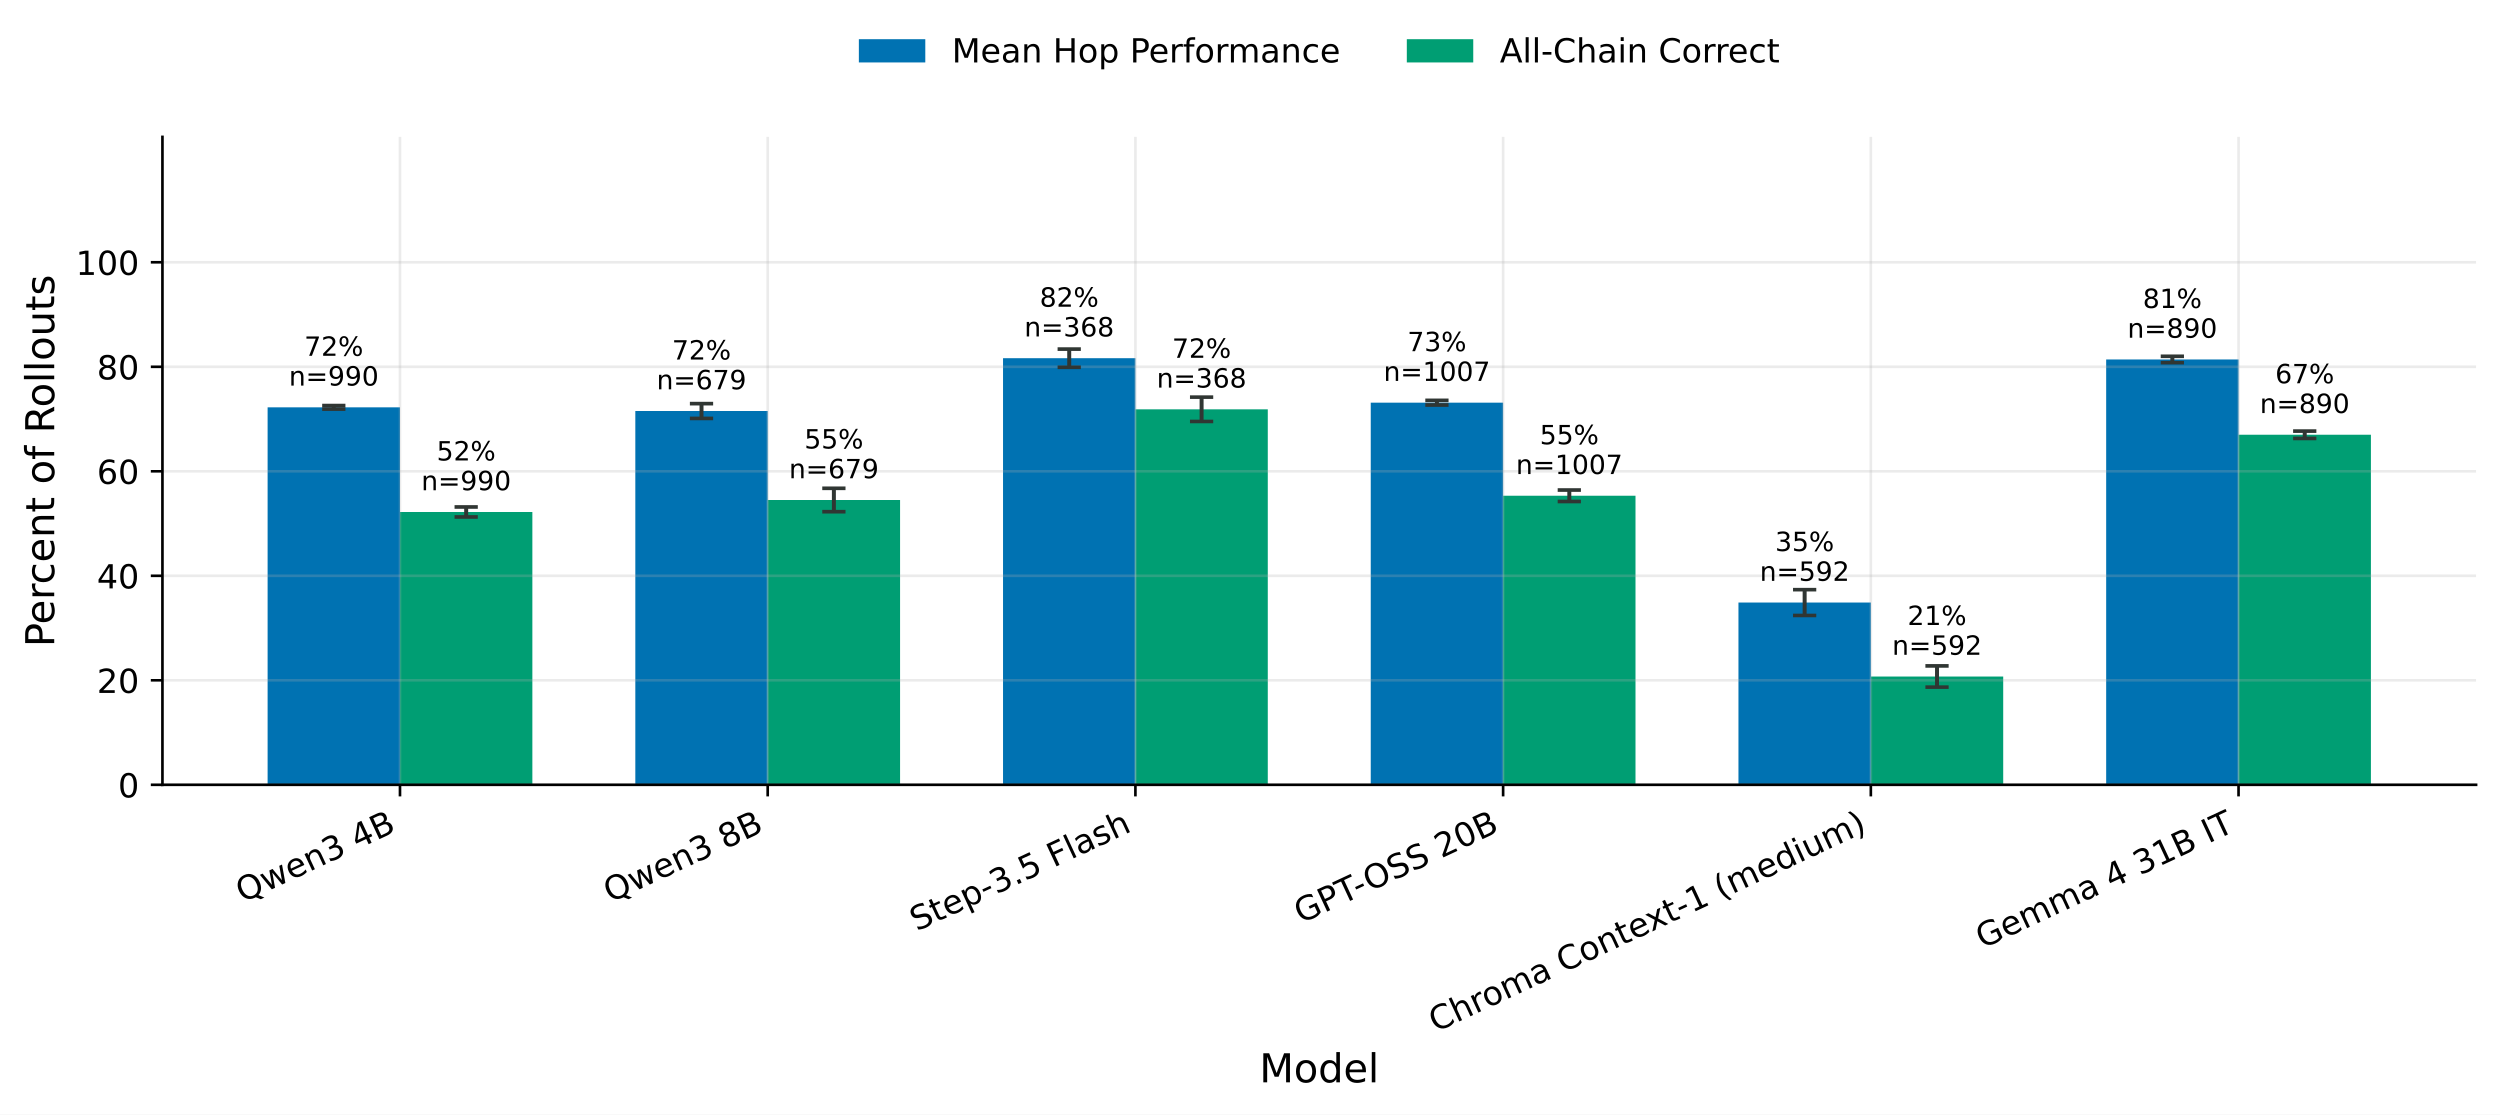
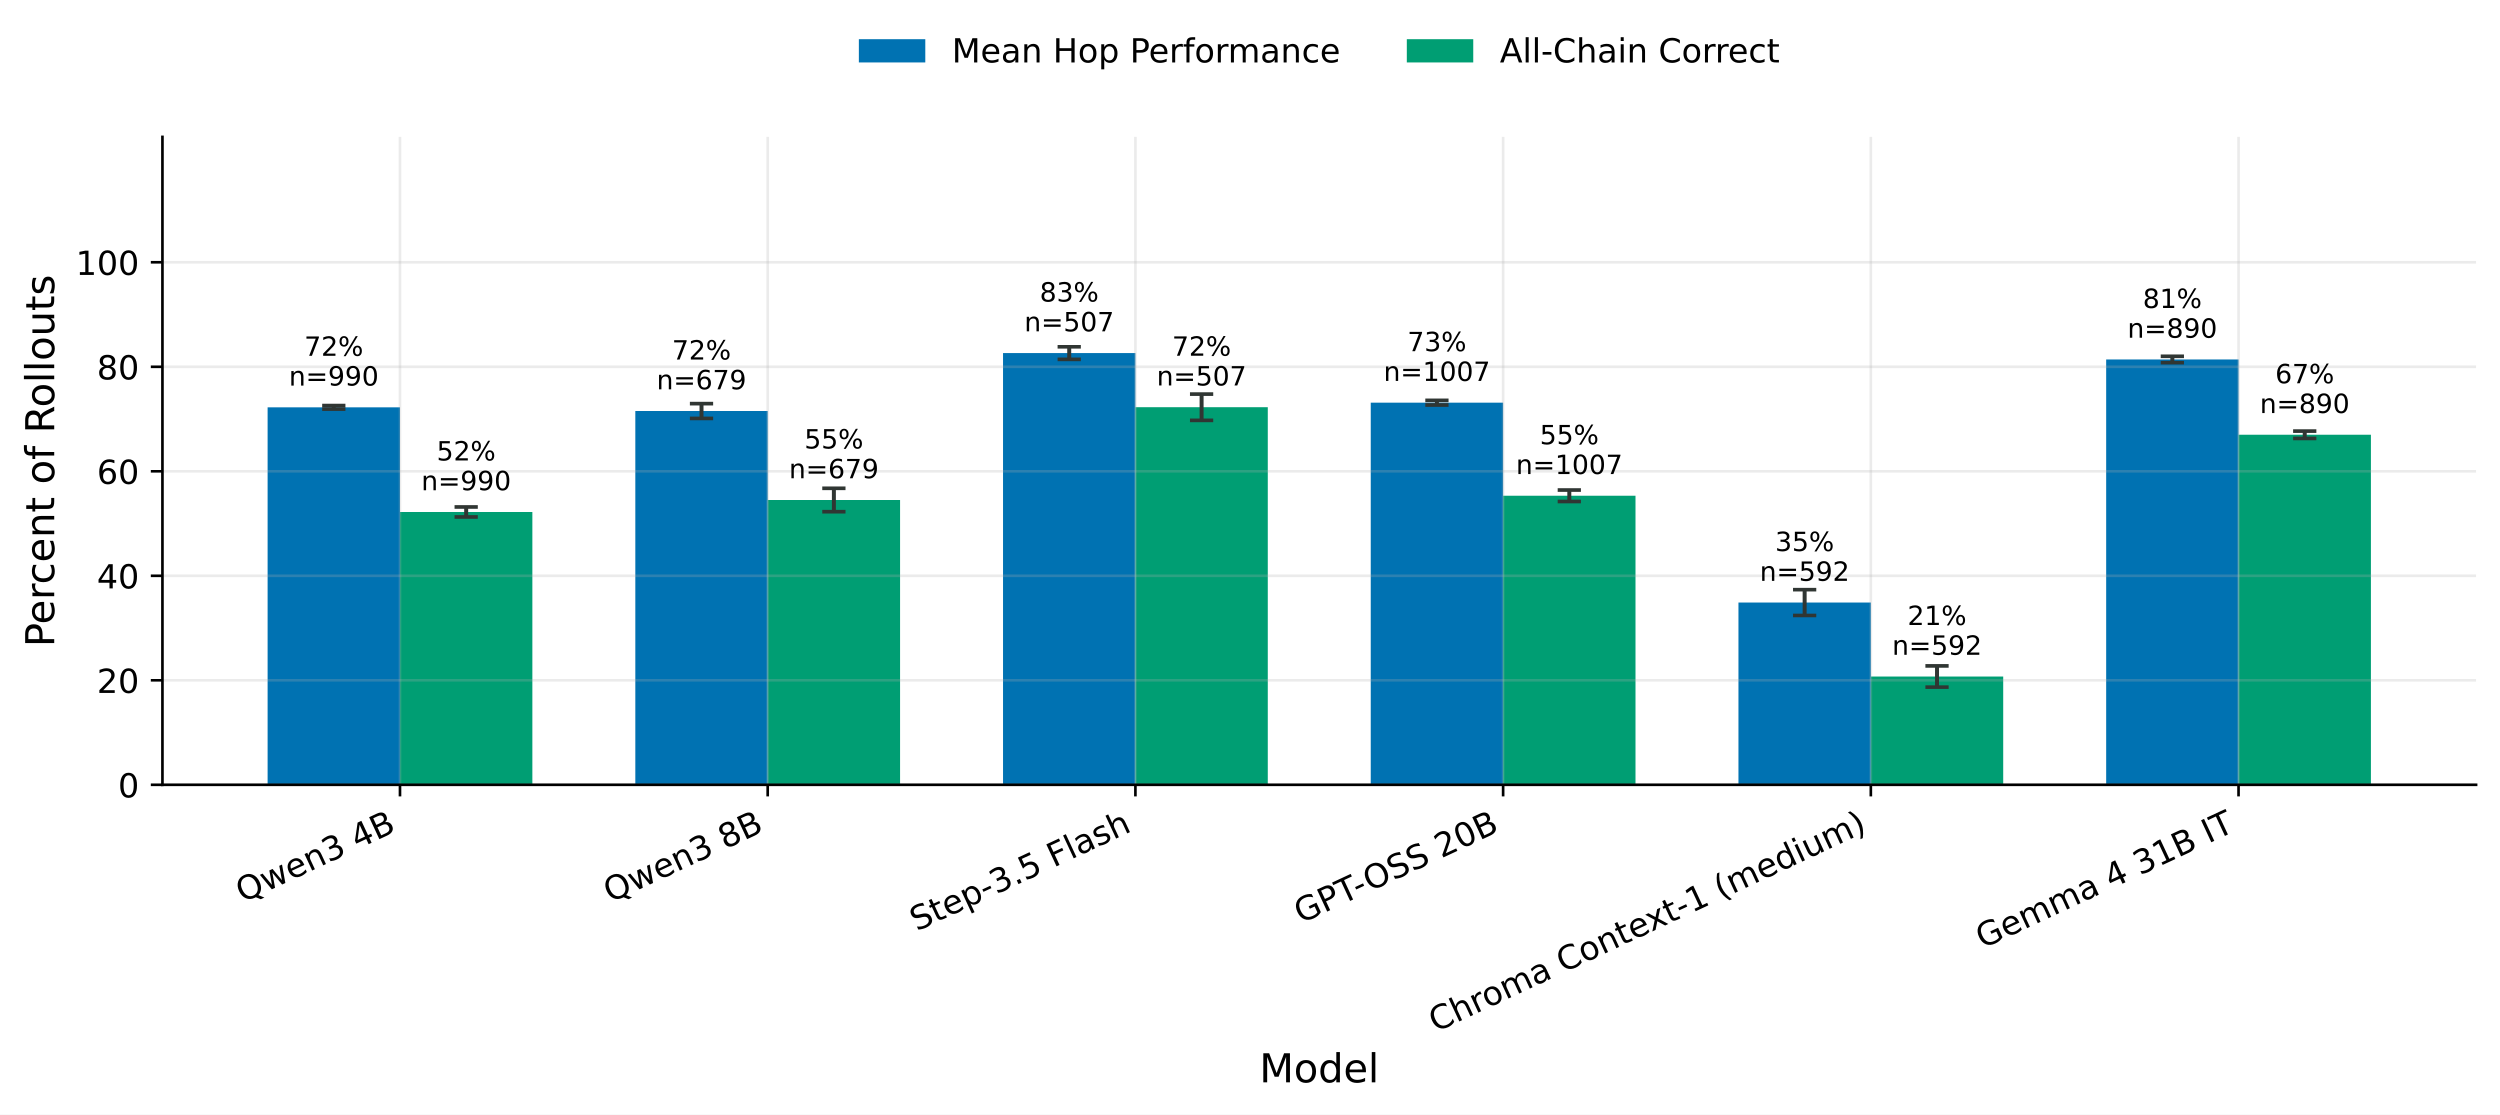
<svg xmlns="http://www.w3.org/2000/svg" xmlns:xlink="http://www.w3.org/1999/xlink" width="752.591pt" height="335.527pt" viewBox="0 0 752.591 335.527" version="1.1">
  <defs>
    <style type="text/css">*{stroke-linejoin: round; stroke-linecap: butt}</style>
  </defs>
  <g id="figure_1">
    <g id="patch_1">
      <path d="M 0 335.527 L 752.591 335.527 L 752.591 0 L 0 0 z " style="fill: #ffffff" />
    </g>
    <g id="axes_1">
      <g id="patch_2">
        <path d="M 48.901 236.254 L 745.391 236.254 L 745.391 41.209 L 48.901 41.209 z " style="fill: #ffffff" />
      </g>
      <g id="patch_3">
-         <path d="M 80.56 236.254 L 120.41 236.254 L 120.41 122.617 L 80.56 122.617 z " clip-path="url(#p81fa253f2c)" style="fill: #0072b2" />
+         <path d="M 80.56 236.254 L 120.41 236.254 L 120.41 122.617 L 80.56 122.617 z " clip-path="url(#p0dd76d5bf1)" style="fill: #0072b2" />
      </g>
      <g id="patch_4">
-         <path d="M 191.254 236.254 L 231.104 236.254 L 231.104 123.735 L 191.254 123.735 z " clip-path="url(#p81fa253f2c)" style="fill: #0072b2" />
+         <path d="M 191.254 236.254 L 231.104 236.254 L 231.104 123.735 L 191.254 123.735 z " clip-path="url(#p0dd76d5bf1)" style="fill: #0072b2" />
      </g>
      <g id="patch_5">
-         <path d="M 301.949 236.254 L 341.799 236.254 L 341.799 107.83 L 301.949 107.83 z " clip-path="url(#p81fa253f2c)" style="fill: #0072b2" />
+         <path d="M 301.949 236.254 L 341.799 236.254 L 341.799 106.288 L 301.949 106.288 z " clip-path="url(#p0dd76d5bf1)" style="fill: #0072b2" />
      </g>
      <g id="patch_6">
-         <path d="M 412.643 236.254 L 452.494 236.254 L 452.494 121.225 L 412.643 121.225 z " clip-path="url(#p81fa253f2c)" style="fill: #0072b2" />
+         <path d="M 412.643 236.254 L 452.494 236.254 L 452.494 121.225 L 412.643 121.225 z " clip-path="url(#p0dd76d5bf1)" style="fill: #0072b2" />
      </g>
      <g id="patch_7">
-         <path d="M 523.338 236.254 L 563.188 236.254 L 563.188 181.394 L 523.338 181.394 z " clip-path="url(#p81fa253f2c)" style="fill: #0072b2" />
+         <path d="M 523.338 236.254 L 563.188 236.254 L 563.188 181.394 L 523.338 181.394 z " clip-path="url(#p0dd76d5bf1)" style="fill: #0072b2" />
      </g>
      <g id="patch_8">
-         <path d="M 634.033 236.254 L 673.883 236.254 L 673.883 108.217 L 634.033 108.217 z " clip-path="url(#p81fa253f2c)" style="fill: #0072b2" />
+         <path d="M 634.033 236.254 L 673.883 236.254 L 673.883 108.217 L 634.033 108.217 z " clip-path="url(#p0dd76d5bf1)" style="fill: #0072b2" />
      </g>
      <g id="patch_9">
-         <path d="M 120.41 236.254 L 160.26 236.254 L 160.26 154.122 L 120.41 154.122 z " clip-path="url(#p81fa253f2c)" style="fill: #009e73" />
+         <path d="M 120.41 236.254 L 160.26 236.254 L 160.26 154.122 L 120.41 154.122 z " clip-path="url(#p0dd76d5bf1)" style="fill: #009e73" />
      </g>
      <g id="patch_10">
-         <path d="M 231.104 236.254 L 270.954 236.254 L 270.954 150.515 L 231.104 150.515 z " clip-path="url(#p81fa253f2c)" style="fill: #009e73" />
+         <path d="M 231.104 236.254 L 270.954 236.254 L 270.954 150.515 L 231.104 150.515 z " clip-path="url(#p0dd76d5bf1)" style="fill: #009e73" />
      </g>
      <g id="patch_11">
-         <path d="M 341.799 236.254 L 381.649 236.254 L 381.649 123.215 L 341.799 123.215 z " clip-path="url(#p81fa253f2c)" style="fill: #009e73" />
+         <path d="M 341.799 236.254 L 381.649 236.254 L 381.649 122.586 L 341.799 122.586 z " clip-path="url(#p0dd76d5bf1)" style="fill: #009e73" />
      </g>
      <g id="patch_12">
-         <path d="M 452.494 236.254 L 492.344 236.254 L 492.344 149.243 L 452.494 149.243 z " clip-path="url(#p81fa253f2c)" style="fill: #009e73" />
+         <path d="M 452.494 236.254 L 492.344 236.254 L 492.344 149.243 L 452.494 149.243 z " clip-path="url(#p0dd76d5bf1)" style="fill: #009e73" />
      </g>
      <g id="patch_13">
-         <path d="M 563.188 236.254 L 603.038 236.254 L 603.038 203.655 L 563.188 203.655 z " clip-path="url(#p81fa253f2c)" style="fill: #009e73" />
+         <path d="M 563.188 236.254 L 603.038 236.254 L 603.038 203.655 L 563.188 203.655 z " clip-path="url(#p0dd76d5bf1)" style="fill: #009e73" />
      </g>
      <g id="patch_14">
-         <path d="M 673.883 236.254 L 713.733 236.254 L 713.733 130.88 L 673.883 130.88 z " clip-path="url(#p81fa253f2c)" style="fill: #009e73" />
+         <path d="M 673.883 236.254 L 713.733 236.254 L 713.733 130.88 L 673.883 130.88 z " clip-path="url(#p0dd76d5bf1)" style="fill: #009e73" />
      </g>
      <g id="matplotlib.axis_1">
        <g id="xtick_1">
          <g id="line2d_1">
-             <path d="M 120.41 236.254 L 120.41 41.209 " clip-path="url(#p81fa253f2c)" style="fill: none; stroke: #b0b0b0; stroke-opacity: 0.25; stroke-width: 0.8; stroke-linecap: square" />
+             <path d="M 120.41 236.254 L 120.41 41.209 " clip-path="url(#p0dd76d5bf1)" style="fill: none; stroke: #b0b0b0; stroke-opacity: 0.25; stroke-width: 0.8; stroke-linecap: square" />
          </g>
          <g id="line2d_2">
            <defs>
-               <path id="m73ff4fc81d" d="M 0 0 L 0 3.5 " style="stroke: #000000; stroke-width: 0.8" />
+               <path id="m9ab5bea760" d="M 0 0 L 0 3.5 " style="stroke: #000000; stroke-width: 0.8" />
            </defs>
            <g>
-               <use xlink:href="#m73ff4fc81d" x="120.41" y="236.254" style="stroke: #000000; stroke-width: 0.8" />
+               <use xlink:href="#m9ab5bea760" x="120.41" y="236.254" style="stroke: #000000; stroke-width: 0.8" />
            </g>
          </g>
          <g id="text_1">
            <text style="font-size: 10px; font-family: 'DejaVu Sans', 'Bitstream Vera Sans', 'Computer Modern Sans Serif', 'Lucida Grande', 'Verdana', 'Geneva', 'Lucid', 'Arial', 'Helvetica', 'Avant Garde', sans-serif" transform="translate(73.03317 271.823) rotate(-25)">Qwen3 4B</text>
          </g>
        </g>
        <g id="xtick_2">
          <g id="line2d_3">
-             <path d="M 231.104 236.254 L 231.104 41.209 " clip-path="url(#p81fa253f2c)" style="fill: none; stroke: #b0b0b0; stroke-opacity: 0.25; stroke-width: 0.8; stroke-linecap: square" />
+             <path d="M 231.104 236.254 L 231.104 41.209 " clip-path="url(#p0dd76d5bf1)" style="fill: none; stroke: #b0b0b0; stroke-opacity: 0.25; stroke-width: 0.8; stroke-linecap: square" />
          </g>
          <g id="line2d_4">
            <g>
-               <use xlink:href="#m73ff4fc81d" x="231.104" y="236.254" style="stroke: #000000; stroke-width: 0.8" />
+               <use xlink:href="#m9ab5bea760" x="231.104" y="236.254" style="stroke: #000000; stroke-width: 0.8" />
            </g>
          </g>
          <g id="text_2">
            <text style="font-size: 10px; font-family: 'DejaVu Sans', 'Bitstream Vera Sans', 'Computer Modern Sans Serif', 'Lucida Grande', 'Verdana', 'Geneva', 'Lucid', 'Arial', 'Helvetica', 'Avant Garde', sans-serif" transform="translate(183.7277 271.823) rotate(-25)">Qwen3 8B</text>
          </g>
        </g>
        <g id="xtick_3">
          <g id="line2d_5">
-             <path d="M 341.799 236.254 L 341.799 41.209 " clip-path="url(#p81fa253f2c)" style="fill: none; stroke: #b0b0b0; stroke-opacity: 0.25; stroke-width: 0.8; stroke-linecap: square" />
+             <path d="M 341.799 236.254 L 341.799 41.209 " clip-path="url(#p0dd76d5bf1)" style="fill: none; stroke: #b0b0b0; stroke-opacity: 0.25; stroke-width: 0.8; stroke-linecap: square" />
          </g>
          <g id="line2d_6">
            <g>
-               <use xlink:href="#m73ff4fc81d" x="341.799" y="236.254" style="stroke: #000000; stroke-width: 0.8" />
+               <use xlink:href="#m9ab5bea760" x="341.799" y="236.254" style="stroke: #000000; stroke-width: 0.8" />
            </g>
          </g>
          <g id="text_3">
            <text style="font-size: 10px; font-family: 'DejaVu Sans', 'Bitstream Vera Sans', 'Computer Modern Sans Serif', 'Lucida Grande', 'Verdana', 'Geneva', 'Lucid', 'Arial', 'Helvetica', 'Avant Garde', sans-serif" transform="translate(275.9704 280.4272) rotate(-25)">Step-3.5 Flash</text>
          </g>
        </g>
        <g id="xtick_4">
          <g id="line2d_7">
-             <path d="M 452.494 236.254 L 452.494 41.209 " clip-path="url(#p81fa253f2c)" style="fill: none; stroke: #b0b0b0; stroke-opacity: 0.25; stroke-width: 0.8; stroke-linecap: square" />
+             <path d="M 452.494 236.254 L 452.494 41.209 " clip-path="url(#p0dd76d5bf1)" style="fill: none; stroke: #b0b0b0; stroke-opacity: 0.25; stroke-width: 0.8; stroke-linecap: square" />
          </g>
          <g id="line2d_8">
            <g>
-               <use xlink:href="#m73ff4fc81d" x="452.494" y="236.254" style="stroke: #000000; stroke-width: 0.8" />
+               <use xlink:href="#m9ab5bea760" x="452.494" y="236.254" style="stroke: #000000; stroke-width: 0.8" />
            </g>
          </g>
          <g id="text_4">
            <text style="font-size: 10px; font-family: 'DejaVu Sans', 'Bitstream Vera Sans', 'Computer Modern Sans Serif', 'Lucida Grande', 'Verdana', 'Geneva', 'Lucid', 'Arial', 'Helvetica', 'Avant Garde', sans-serif" transform="translate(391.6269 278.1134) rotate(-25)">GPT-OSS 20B</text>
          </g>
        </g>
        <g id="xtick_5">
          <g id="line2d_9">
-             <path d="M 563.188 236.254 L 563.188 41.209 " clip-path="url(#p81fa253f2c)" style="fill: none; stroke: #b0b0b0; stroke-opacity: 0.25; stroke-width: 0.8; stroke-linecap: square" />
+             <path d="M 563.188 236.254 L 563.188 41.209 " clip-path="url(#p0dd76d5bf1)" style="fill: none; stroke: #b0b0b0; stroke-opacity: 0.25; stroke-width: 0.8; stroke-linecap: square" />
          </g>
          <g id="line2d_10">
            <g>
-               <use xlink:href="#m73ff4fc81d" x="563.188" y="236.254" style="stroke: #000000; stroke-width: 0.8" />
+               <use xlink:href="#m9ab5bea760" x="563.188" y="236.254" style="stroke: #000000; stroke-width: 0.8" />
            </g>
          </g>
          <g id="text_5">
            <text style="font-size: 10px; font-family: 'DejaVu Sans', 'Bitstream Vera Sans', 'Computer Modern Sans Serif', 'Lucida Grande', 'Verdana', 'Geneva', 'Lucid', 'Arial', 'Helvetica', 'Avant Garde', sans-serif" transform="translate(432.1648 310.828) rotate(-25)">Chroma Context-1 (medium)</text>
          </g>
        </g>
        <g id="xtick_6">
          <g id="line2d_11">
-             <path d="M 673.883 236.254 L 673.883 41.209 " clip-path="url(#p81fa253f2c)" style="fill: none; stroke: #b0b0b0; stroke-opacity: 0.25; stroke-width: 0.8; stroke-linecap: square" />
+             <path d="M 673.883 236.254 L 673.883 41.209 " clip-path="url(#p0dd76d5bf1)" style="fill: none; stroke: #b0b0b0; stroke-opacity: 0.25; stroke-width: 0.8; stroke-linecap: square" />
          </g>
          <g id="line2d_12">
            <g>
-               <use xlink:href="#m73ff4fc81d" x="673.883" y="236.254" style="stroke: #000000; stroke-width: 0.8" />
+               <use xlink:href="#m9ab5bea760" x="673.883" y="236.254" style="stroke: #000000; stroke-width: 0.8" />
            </g>
          </g>
          <g id="text_6">
            <text style="font-size: 10px; font-family: 'DejaVu Sans', 'Bitstream Vera Sans', 'Computer Modern Sans Serif', 'Lucida Grande', 'Verdana', 'Geneva', 'Lucid', 'Arial', 'Helvetica', 'Avant Garde', sans-serif" transform="translate(596.8271 285.6624) rotate(-25)">Gemma 4 31B IT</text>
          </g>
        </g>
        <g id="text_7">
          <text style="font-size: 12px; font-family: 'DejaVu Sans', 'Bitstream Vera Sans', 'Computer Modern Sans Serif', 'Lucida Grande', 'Verdana', 'Geneva', 'Lucid', 'Arial', 'Helvetica', 'Avant Garde', sans-serif; text-anchor: middle" x="397.146" y="325.831" transform="rotate(-0 397.1463 325.831)">Model</text>
        </g>
      </g>
      <g id="matplotlib.axis_2">
        <g id="ytick_1">
          <g id="line2d_13">
-             <path d="M 48.901 236.254 L 745.391 236.254 " clip-path="url(#p81fa253f2c)" style="fill: none; stroke: #b0b0b0; stroke-opacity: 0.25; stroke-width: 0.8; stroke-linecap: square" />
+             <path d="M 48.901 236.254 L 745.391 236.254 " clip-path="url(#p0dd76d5bf1)" style="fill: none; stroke: #b0b0b0; stroke-opacity: 0.25; stroke-width: 0.8; stroke-linecap: square" />
          </g>
          <g id="line2d_14">
            <defs>
-               <path id="m726de3a673" d="M 0 0 L -3.5 0 " style="stroke: #000000; stroke-width: 0.8" />
+               <path id="m0e3463fcfa" d="M 0 0 L -3.5 0 " style="stroke: #000000; stroke-width: 0.8" />
            </defs>
            <g>
-               <use xlink:href="#m726de3a673" x="48.901" y="236.254" style="stroke: #000000; stroke-width: 0.8" />
+               <use xlink:href="#m0e3463fcfa" x="48.901" y="236.254" style="stroke: #000000; stroke-width: 0.8" />
            </g>
          </g>
          <g id="text_8">
            <text style="font-size: 10px; font-family: 'DejaVu Sans', 'Bitstream Vera Sans', 'Computer Modern Sans Serif', 'Lucida Grande', 'Verdana', 'Geneva', 'Lucid', 'Arial', 'Helvetica', 'Avant Garde', sans-serif; text-anchor: end" x="41.901" y="240.053" transform="rotate(-0 41.90125 240.0534)">0</text>
          </g>
        </g>
        <g id="ytick_2">
          <g id="line2d_15">
-             <path d="M 48.901 204.795 L 745.391 204.795 " clip-path="url(#p81fa253f2c)" style="fill: none; stroke: #b0b0b0; stroke-opacity: 0.25; stroke-width: 0.8; stroke-linecap: square" />
+             <path d="M 48.901 204.795 L 745.391 204.795 " clip-path="url(#p0dd76d5bf1)" style="fill: none; stroke: #b0b0b0; stroke-opacity: 0.25; stroke-width: 0.8; stroke-linecap: square" />
          </g>
          <g id="line2d_16">
            <g>
-               <use xlink:href="#m726de3a673" x="48.901" y="204.795" style="stroke: #000000; stroke-width: 0.8" />
+               <use xlink:href="#m0e3463fcfa" x="48.901" y="204.795" style="stroke: #000000; stroke-width: 0.8" />
            </g>
          </g>
          <g id="text_9">
            <text style="font-size: 10px; font-family: 'DejaVu Sans', 'Bitstream Vera Sans', 'Computer Modern Sans Serif', 'Lucida Grande', 'Verdana', 'Geneva', 'Lucid', 'Arial', 'Helvetica', 'Avant Garde', sans-serif; text-anchor: end" x="41.901" y="208.594" transform="rotate(-0 41.90125 208.5945)">20</text>
          </g>
        </g>
        <g id="ytick_3">
          <g id="line2d_17">
-             <path d="M 48.901 173.336 L 745.391 173.336 " clip-path="url(#p81fa253f2c)" style="fill: none; stroke: #b0b0b0; stroke-opacity: 0.25; stroke-width: 0.8; stroke-linecap: square" />
+             <path d="M 48.901 173.336 L 745.391 173.336 " clip-path="url(#p0dd76d5bf1)" style="fill: none; stroke: #b0b0b0; stroke-opacity: 0.25; stroke-width: 0.8; stroke-linecap: square" />
          </g>
          <g id="line2d_18">
            <g>
-               <use xlink:href="#m726de3a673" x="48.901" y="173.336" style="stroke: #000000; stroke-width: 0.8" />
+               <use xlink:href="#m0e3463fcfa" x="48.901" y="173.336" style="stroke: #000000; stroke-width: 0.8" />
            </g>
          </g>
          <g id="text_10">
            <text style="font-size: 10px; font-family: 'DejaVu Sans', 'Bitstream Vera Sans', 'Computer Modern Sans Serif', 'Lucida Grande', 'Verdana', 'Geneva', 'Lucid', 'Arial', 'Helvetica', 'Avant Garde', sans-serif; text-anchor: end" x="41.901" y="177.136" transform="rotate(-0 41.90125 177.1356)">40</text>
          </g>
        </g>
        <g id="ytick_4">
          <g id="line2d_19">
-             <path d="M 48.901 141.877 L 745.391 141.877 " clip-path="url(#p81fa253f2c)" style="fill: none; stroke: #b0b0b0; stroke-opacity: 0.25; stroke-width: 0.8; stroke-linecap: square" />
+             <path d="M 48.901 141.877 L 745.391 141.877 " clip-path="url(#p0dd76d5bf1)" style="fill: none; stroke: #b0b0b0; stroke-opacity: 0.25; stroke-width: 0.8; stroke-linecap: square" />
          </g>
          <g id="line2d_20">
            <g>
-               <use xlink:href="#m726de3a673" x="48.901" y="141.877" style="stroke: #000000; stroke-width: 0.8" />
+               <use xlink:href="#m0e3463fcfa" x="48.901" y="141.877" style="stroke: #000000; stroke-width: 0.8" />
            </g>
          </g>
          <g id="text_11">
            <text style="font-size: 10px; font-family: 'DejaVu Sans', 'Bitstream Vera Sans', 'Computer Modern Sans Serif', 'Lucida Grande', 'Verdana', 'Geneva', 'Lucid', 'Arial', 'Helvetica', 'Avant Garde', sans-serif; text-anchor: end" x="41.901" y="145.677" transform="rotate(-0 41.90125 145.6767)">60</text>
          </g>
        </g>
        <g id="ytick_5">
          <g id="line2d_21">
-             <path d="M 48.901 110.419 L 745.391 110.419 " clip-path="url(#p81fa253f2c)" style="fill: none; stroke: #b0b0b0; stroke-opacity: 0.25; stroke-width: 0.8; stroke-linecap: square" />
+             <path d="M 48.901 110.419 L 745.391 110.419 " clip-path="url(#p0dd76d5bf1)" style="fill: none; stroke: #b0b0b0; stroke-opacity: 0.25; stroke-width: 0.8; stroke-linecap: square" />
          </g>
          <g id="line2d_22">
            <g>
-               <use xlink:href="#m726de3a673" x="48.901" y="110.419" style="stroke: #000000; stroke-width: 0.8" />
+               <use xlink:href="#m0e3463fcfa" x="48.901" y="110.419" style="stroke: #000000; stroke-width: 0.8" />
            </g>
          </g>
          <g id="text_12">
            <text style="font-size: 10px; font-family: 'DejaVu Sans', 'Bitstream Vera Sans', 'Computer Modern Sans Serif', 'Lucida Grande', 'Verdana', 'Geneva', 'Lucid', 'Arial', 'Helvetica', 'Avant Garde', sans-serif; text-anchor: end" x="41.901" y="114.218" transform="rotate(-0 41.90125 114.2178)">80</text>
          </g>
        </g>
        <g id="ytick_6">
          <g id="line2d_23">
-             <path d="M 48.901 78.96 L 745.391 78.96 " clip-path="url(#p81fa253f2c)" style="fill: none; stroke: #b0b0b0; stroke-opacity: 0.25; stroke-width: 0.8; stroke-linecap: square" />
+             <path d="M 48.901 78.96 L 745.391 78.96 " clip-path="url(#p0dd76d5bf1)" style="fill: none; stroke: #b0b0b0; stroke-opacity: 0.25; stroke-width: 0.8; stroke-linecap: square" />
          </g>
          <g id="line2d_24">
            <g>
-               <use xlink:href="#m726de3a673" x="48.901" y="78.96" style="stroke: #000000; stroke-width: 0.8" />
+               <use xlink:href="#m0e3463fcfa" x="48.901" y="78.96" style="stroke: #000000; stroke-width: 0.8" />
            </g>
          </g>
          <g id="text_13">
            <text style="font-size: 10px; font-family: 'DejaVu Sans', 'Bitstream Vera Sans', 'Computer Modern Sans Serif', 'Lucida Grande', 'Verdana', 'Geneva', 'Lucid', 'Arial', 'Helvetica', 'Avant Garde', sans-serif; text-anchor: end" x="41.901" y="82.759" transform="rotate(-0 41.90125 82.75892)">100</text>
          </g>
        </g>
        <g id="text_14">
          <text style="font-size: 12px; font-family: 'DejaVu Sans', 'Bitstream Vera Sans', 'Computer Modern Sans Serif', 'Lucida Grande', 'Verdana', 'Geneva', 'Lucid', 'Arial', 'Helvetica', 'Avant Garde', sans-serif; text-anchor: middle" x="16.318" y="138.732" transform="rotate(-90 16.31812 138.7316)">Percent of Rollouts</text>
        </g>
      </g>
      <g id="LineCollection_1">
-         <path d="M 100.485 123.153 L 100.485 122.08 " clip-path="url(#p81fa253f2c)" style="fill: none; stroke: #303633; stroke-width: 1.2" />
-         <path d="M 211.179 125.959 L 211.179 121.51 " clip-path="url(#p81fa253f2c)" style="fill: none; stroke: #303633; stroke-width: 1.2" />
-         <path d="M 321.874 110.567 L 321.874 105.093 " clip-path="url(#p81fa253f2c)" style="fill: none; stroke: #303633; stroke-width: 1.2" />
-         <path d="M 432.568 121.926 L 432.568 120.523 " clip-path="url(#p81fa253f2c)" style="fill: none; stroke: #303633; stroke-width: 1.2" />
-         <path d="M 543.263 185.279 L 543.263 177.51 " clip-path="url(#p81fa253f2c)" style="fill: none; stroke: #303633; stroke-width: 1.2" />
-         <path d="M 653.958 109.175 L 653.958 107.259 " clip-path="url(#p81fa253f2c)" style="fill: none; stroke: #303633; stroke-width: 1.2" />
+         <path d="M 100.485 123.153 L 100.485 122.08 " clip-path="url(#p0dd76d5bf1)" style="fill: none; stroke: #303633; stroke-width: 1.2" />
+         <path d="M 211.179 125.959 L 211.179 121.51 " clip-path="url(#p0dd76d5bf1)" style="fill: none; stroke: #303633; stroke-width: 1.2" />
+         <path d="M 321.874 108.177 L 321.874 104.4 " clip-path="url(#p0dd76d5bf1)" style="fill: none; stroke: #303633; stroke-width: 1.2" />
+         <path d="M 432.568 121.926 L 432.568 120.523 " clip-path="url(#p0dd76d5bf1)" style="fill: none; stroke: #303633; stroke-width: 1.2" />
+         <path d="M 543.263 185.279 L 543.263 177.51 " clip-path="url(#p0dd76d5bf1)" style="fill: none; stroke: #303633; stroke-width: 1.2" />
+         <path d="M 653.958 109.175 L 653.958 107.259 " clip-path="url(#p0dd76d5bf1)" style="fill: none; stroke: #303633; stroke-width: 1.2" />
      </g>
      <g id="line2d_25">
        <defs>
-           <path id="m57c2a52e45" d="M 3.5 0 L -3.5 -0 " style="stroke: #303633; stroke-width: 1.1" />
+           <path id="me39ef26d14" d="M 3.5 0 L -3.5 -0 " style="stroke: #303633; stroke-width: 1.1" />
        </defs>
-         <g clip-path="url(#p81fa253f2c)">
-           <use xlink:href="#m57c2a52e45" x="100.485" y="123.153" style="fill: #1f77b4; stroke: #303633; stroke-width: 1.1" />
-           <use xlink:href="#m57c2a52e45" x="211.179" y="125.959" style="fill: #1f77b4; stroke: #303633; stroke-width: 1.1" />
-           <use xlink:href="#m57c2a52e45" x="321.874" y="110.567" style="fill: #1f77b4; stroke: #303633; stroke-width: 1.1" />
-           <use xlink:href="#m57c2a52e45" x="432.568" y="121.926" style="fill: #1f77b4; stroke: #303633; stroke-width: 1.1" />
-           <use xlink:href="#m57c2a52e45" x="543.263" y="185.279" style="fill: #1f77b4; stroke: #303633; stroke-width: 1.1" />
-           <use xlink:href="#m57c2a52e45" x="653.958" y="109.175" style="fill: #1f77b4; stroke: #303633; stroke-width: 1.1" />
+         <g clip-path="url(#p0dd76d5bf1)">
+           <use xlink:href="#me39ef26d14" x="100.485" y="123.153" style="fill: #1f77b4; stroke: #303633; stroke-width: 1.1" />
+           <use xlink:href="#me39ef26d14" x="211.179" y="125.959" style="fill: #1f77b4; stroke: #303633; stroke-width: 1.1" />
+           <use xlink:href="#me39ef26d14" x="321.874" y="108.177" style="fill: #1f77b4; stroke: #303633; stroke-width: 1.1" />
+           <use xlink:href="#me39ef26d14" x="432.568" y="121.926" style="fill: #1f77b4; stroke: #303633; stroke-width: 1.1" />
+           <use xlink:href="#me39ef26d14" x="543.263" y="185.279" style="fill: #1f77b4; stroke: #303633; stroke-width: 1.1" />
+           <use xlink:href="#me39ef26d14" x="653.958" y="109.175" style="fill: #1f77b4; stroke: #303633; stroke-width: 1.1" />
        </g>
      </g>
      <g id="line2d_26">
-         <g clip-path="url(#p81fa253f2c)">
-           <use xlink:href="#m57c2a52e45" x="100.485" y="122.08" style="fill: #1f77b4; stroke: #303633; stroke-width: 1.1" />
-           <use xlink:href="#m57c2a52e45" x="211.179" y="121.51" style="fill: #1f77b4; stroke: #303633; stroke-width: 1.1" />
-           <use xlink:href="#m57c2a52e45" x="321.874" y="105.093" style="fill: #1f77b4; stroke: #303633; stroke-width: 1.1" />
-           <use xlink:href="#m57c2a52e45" x="432.568" y="120.523" style="fill: #1f77b4; stroke: #303633; stroke-width: 1.1" />
-           <use xlink:href="#m57c2a52e45" x="543.263" y="177.51" style="fill: #1f77b4; stroke: #303633; stroke-width: 1.1" />
-           <use xlink:href="#m57c2a52e45" x="653.958" y="107.259" style="fill: #1f77b4; stroke: #303633; stroke-width: 1.1" />
+         <g clip-path="url(#p0dd76d5bf1)">
+           <use xlink:href="#me39ef26d14" x="100.485" y="122.08" style="fill: #1f77b4; stroke: #303633; stroke-width: 1.1" />
+           <use xlink:href="#me39ef26d14" x="211.179" y="121.51" style="fill: #1f77b4; stroke: #303633; stroke-width: 1.1" />
+           <use xlink:href="#me39ef26d14" x="321.874" y="104.4" style="fill: #1f77b4; stroke: #303633; stroke-width: 1.1" />
+           <use xlink:href="#me39ef26d14" x="432.568" y="120.523" style="fill: #1f77b4; stroke: #303633; stroke-width: 1.1" />
+           <use xlink:href="#me39ef26d14" x="543.263" y="177.51" style="fill: #1f77b4; stroke: #303633; stroke-width: 1.1" />
+           <use xlink:href="#me39ef26d14" x="653.958" y="107.259" style="fill: #1f77b4; stroke: #303633; stroke-width: 1.1" />
        </g>
      </g>
      <g id="LineCollection_2">
-         <path d="M 140.335 155.629 L 140.335 152.615 " clip-path="url(#p81fa253f2c)" style="fill: none; stroke: #303633; stroke-width: 1.2" />
-         <path d="M 251.029 154.035 L 251.029 146.995 " clip-path="url(#p81fa253f2c)" style="fill: none; stroke: #303633; stroke-width: 1.2" />
-         <path d="M 361.724 126.877 L 361.724 119.552 " clip-path="url(#p81fa253f2c)" style="fill: none; stroke: #303633; stroke-width: 1.2" />
-         <path d="M 472.419 150.975 L 472.419 147.512 " clip-path="url(#p81fa253f2c)" style="fill: none; stroke: #303633; stroke-width: 1.2" />
-         <path d="M 583.113 206.853 L 583.113 200.457 " clip-path="url(#p81fa253f2c)" style="fill: none; stroke: #303633; stroke-width: 1.2" />
-         <path d="M 693.808 131.988 L 693.808 129.773 " clip-path="url(#p81fa253f2c)" style="fill: none; stroke: #303633; stroke-width: 1.2" />
+         <path d="M 140.335 155.629 L 140.335 152.615 " clip-path="url(#p0dd76d5bf1)" style="fill: none; stroke: #303633; stroke-width: 1.2" />
+         <path d="M 251.029 154.035 L 251.029 146.995 " clip-path="url(#p0dd76d5bf1)" style="fill: none; stroke: #303633; stroke-width: 1.2" />
+         <path d="M 361.724 126.54 L 361.724 118.631 " clip-path="url(#p0dd76d5bf1)" style="fill: none; stroke: #303633; stroke-width: 1.2" />
+         <path d="M 472.419 150.975 L 472.419 147.512 " clip-path="url(#p0dd76d5bf1)" style="fill: none; stroke: #303633; stroke-width: 1.2" />
+         <path d="M 583.113 206.853 L 583.113 200.457 " clip-path="url(#p0dd76d5bf1)" style="fill: none; stroke: #303633; stroke-width: 1.2" />
+         <path d="M 693.808 131.988 L 693.808 129.773 " clip-path="url(#p0dd76d5bf1)" style="fill: none; stroke: #303633; stroke-width: 1.2" />
      </g>
      <g id="line2d_27">
-         <g clip-path="url(#p81fa253f2c)">
-           <use xlink:href="#m57c2a52e45" x="140.335" y="155.629" style="fill: #1f77b4; stroke: #303633; stroke-width: 1.1" />
-           <use xlink:href="#m57c2a52e45" x="251.029" y="154.035" style="fill: #1f77b4; stroke: #303633; stroke-width: 1.1" />
-           <use xlink:href="#m57c2a52e45" x="361.724" y="126.877" style="fill: #1f77b4; stroke: #303633; stroke-width: 1.1" />
-           <use xlink:href="#m57c2a52e45" x="472.419" y="150.975" style="fill: #1f77b4; stroke: #303633; stroke-width: 1.1" />
-           <use xlink:href="#m57c2a52e45" x="583.113" y="206.853" style="fill: #1f77b4; stroke: #303633; stroke-width: 1.1" />
-           <use xlink:href="#m57c2a52e45" x="693.808" y="131.988" style="fill: #1f77b4; stroke: #303633; stroke-width: 1.1" />
+         <g clip-path="url(#p0dd76d5bf1)">
+           <use xlink:href="#me39ef26d14" x="140.335" y="155.629" style="fill: #1f77b4; stroke: #303633; stroke-width: 1.1" />
+           <use xlink:href="#me39ef26d14" x="251.029" y="154.035" style="fill: #1f77b4; stroke: #303633; stroke-width: 1.1" />
+           <use xlink:href="#me39ef26d14" x="361.724" y="126.54" style="fill: #1f77b4; stroke: #303633; stroke-width: 1.1" />
+           <use xlink:href="#me39ef26d14" x="472.419" y="150.975" style="fill: #1f77b4; stroke: #303633; stroke-width: 1.1" />
+           <use xlink:href="#me39ef26d14" x="583.113" y="206.853" style="fill: #1f77b4; stroke: #303633; stroke-width: 1.1" />
+           <use xlink:href="#me39ef26d14" x="693.808" y="131.988" style="fill: #1f77b4; stroke: #303633; stroke-width: 1.1" />
        </g>
      </g>
      <g id="line2d_28">
-         <g clip-path="url(#p81fa253f2c)">
-           <use xlink:href="#m57c2a52e45" x="140.335" y="152.615" style="fill: #1f77b4; stroke: #303633; stroke-width: 1.1" />
-           <use xlink:href="#m57c2a52e45" x="251.029" y="146.995" style="fill: #1f77b4; stroke: #303633; stroke-width: 1.1" />
-           <use xlink:href="#m57c2a52e45" x="361.724" y="119.552" style="fill: #1f77b4; stroke: #303633; stroke-width: 1.1" />
-           <use xlink:href="#m57c2a52e45" x="472.419" y="147.512" style="fill: #1f77b4; stroke: #303633; stroke-width: 1.1" />
-           <use xlink:href="#m57c2a52e45" x="583.113" y="200.457" style="fill: #1f77b4; stroke: #303633; stroke-width: 1.1" />
-           <use xlink:href="#m57c2a52e45" x="693.808" y="129.773" style="fill: #1f77b4; stroke: #303633; stroke-width: 1.1" />
+         <g clip-path="url(#p0dd76d5bf1)">
+           <use xlink:href="#me39ef26d14" x="140.335" y="152.615" style="fill: #1f77b4; stroke: #303633; stroke-width: 1.1" />
+           <use xlink:href="#me39ef26d14" x="251.029" y="146.995" style="fill: #1f77b4; stroke: #303633; stroke-width: 1.1" />
+           <use xlink:href="#me39ef26d14" x="361.724" y="118.631" style="fill: #1f77b4; stroke: #303633; stroke-width: 1.1" />
+           <use xlink:href="#me39ef26d14" x="472.419" y="147.512" style="fill: #1f77b4; stroke: #303633; stroke-width: 1.1" />
+           <use xlink:href="#me39ef26d14" x="583.113" y="200.457" style="fill: #1f77b4; stroke: #303633; stroke-width: 1.1" />
+           <use xlink:href="#me39ef26d14" x="693.808" y="129.773" style="fill: #1f77b4; stroke: #303633; stroke-width: 1.1" />
        </g>
      </g>
      <g id="patch_15">
        <path d="M 48.901 236.254 L 48.901 41.209 " style="fill: none; stroke: #000000; stroke-width: 0.8; stroke-linejoin: miter; stroke-linecap: square" />
      </g>
      <g id="patch_16">
        <path d="M 48.901 236.254 L 745.391 236.254 " style="fill: none; stroke: #000000; stroke-width: 0.8; stroke-linejoin: miter; stroke-linecap: square" />
      </g>
      <g id="text_15">
        <text style="font-size: 8px; font-family: 'DejaVu Sans', 'Bitstream Vera Sans', 'Computer Modern Sans Serif', 'Lucida Grande', 'Verdana', 'Geneva', 'Lucid', 'Arial', 'Helvetica', 'Avant Garde', sans-serif" transform="translate(91.59428 107.1188)">72%</text>
        <text style="font-size: 8px; font-family: 'DejaVu Sans', 'Bitstream Vera Sans', 'Computer Modern Sans Serif', 'Lucida Grande', 'Verdana', 'Geneva', 'Lucid', 'Arial', 'Helvetica', 'Avant Garde', sans-serif" transform="translate(86.96303 116.077)">n=990</text>
      </g>
      <g id="text_16">
        <text style="font-size: 8px; font-family: 'DejaVu Sans', 'Bitstream Vera Sans', 'Computer Modern Sans Serif', 'Lucida Grande', 'Verdana', 'Geneva', 'Lucid', 'Arial', 'Helvetica', 'Avant Garde', sans-serif" transform="translate(202.2888 108.2367)">72%</text>
        <text style="font-size: 8px; font-family: 'DejaVu Sans', 'Bitstream Vera Sans', 'Computer Modern Sans Serif', 'Lucida Grande', 'Verdana', 'Geneva', 'Lucid', 'Arial', 'Helvetica', 'Avant Garde', sans-serif" transform="translate(197.6576 117.1949)">n=679</text>
      </g>
      <g id="text_17">
-         <text style="font-size: 8px; font-family: 'DejaVu Sans', 'Bitstream Vera Sans', 'Computer Modern Sans Serif', 'Lucida Grande', 'Verdana', 'Geneva', 'Lucid', 'Arial', 'Helvetica', 'Avant Garde', sans-serif" transform="translate(312.9833 92.33187)">82%</text>
-         <text style="font-size: 8px; font-family: 'DejaVu Sans', 'Bitstream Vera Sans', 'Computer Modern Sans Serif', 'Lucida Grande', 'Verdana', 'Geneva', 'Lucid', 'Arial', 'Helvetica', 'Avant Garde', sans-serif" transform="translate(308.3521 101.2901)">n=368</text>
+         <text style="font-size: 8px; font-family: 'DejaVu Sans', 'Bitstream Vera Sans', 'Computer Modern Sans Serif', 'Lucida Grande', 'Verdana', 'Geneva', 'Lucid', 'Arial', 'Helvetica', 'Avant Garde', sans-serif" transform="translate(312.9833 90.79025)">83%</text>
+         <text style="font-size: 8px; font-family: 'DejaVu Sans', 'Bitstream Vera Sans', 'Computer Modern Sans Serif', 'Lucida Grande', 'Verdana', 'Geneva', 'Lucid', 'Arial', 'Helvetica', 'Avant Garde', sans-serif" transform="translate(308.3521 99.7485)">n=507</text>
      </g>
      <g id="text_18">
        <text style="font-size: 8px; font-family: 'DejaVu Sans', 'Bitstream Vera Sans', 'Computer Modern Sans Serif', 'Lucida Grande', 'Verdana', 'Geneva', 'Lucid', 'Arial', 'Helvetica', 'Avant Garde', sans-serif" transform="translate(423.6779 105.7264)">73%</text>
        <text style="font-size: 8px; font-family: 'DejaVu Sans', 'Bitstream Vera Sans', 'Computer Modern Sans Serif', 'Lucida Grande', 'Verdana', 'Geneva', 'Lucid', 'Arial', 'Helvetica', 'Avant Garde', sans-serif" transform="translate(416.5016 114.6847)">n=1007</text>
      </g>
      <g id="text_19">
        <text style="font-size: 8px; font-family: 'DejaVu Sans', 'Bitstream Vera Sans', 'Computer Modern Sans Serif', 'Lucida Grande', 'Verdana', 'Geneva', 'Lucid', 'Arial', 'Helvetica', 'Avant Garde', sans-serif" transform="translate(534.3724 165.8963)">35%</text>
        <text style="font-size: 8px; font-family: 'DejaVu Sans', 'Bitstream Vera Sans', 'Computer Modern Sans Serif', 'Lucida Grande', 'Verdana', 'Geneva', 'Lucid', 'Arial', 'Helvetica', 'Avant Garde', sans-serif" transform="translate(529.7412 174.8545)">n=592</text>
      </g>
      <g id="text_20">
        <text style="font-size: 8px; font-family: 'DejaVu Sans', 'Bitstream Vera Sans', 'Computer Modern Sans Serif', 'Lucida Grande', 'Verdana', 'Geneva', 'Lucid', 'Arial', 'Helvetica', 'Avant Garde', sans-serif" transform="translate(645.0669 92.71874)">81%</text>
        <text style="font-size: 8px; font-family: 'DejaVu Sans', 'Bitstream Vera Sans', 'Computer Modern Sans Serif', 'Lucida Grande', 'Verdana', 'Geneva', 'Lucid', 'Arial', 'Helvetica', 'Avant Garde', sans-serif" transform="translate(640.4357 101.677)">n=890</text>
      </g>
      <g id="text_21">
        <text style="font-size: 8px; font-family: 'DejaVu Sans', 'Bitstream Vera Sans', 'Computer Modern Sans Serif', 'Lucida Grande', 'Verdana', 'Geneva', 'Lucid', 'Arial', 'Helvetica', 'Avant Garde', sans-serif" transform="translate(131.4443 138.6236)">52%</text>
        <text style="font-size: 8px; font-family: 'DejaVu Sans', 'Bitstream Vera Sans', 'Computer Modern Sans Serif', 'Lucida Grande', 'Verdana', 'Geneva', 'Lucid', 'Arial', 'Helvetica', 'Avant Garde', sans-serif" transform="translate(126.8131 147.5819)">n=990</text>
      </g>
      <g id="text_22">
        <text style="font-size: 8px; font-family: 'DejaVu Sans', 'Bitstream Vera Sans', 'Computer Modern Sans Serif', 'Lucida Grande', 'Verdana', 'Geneva', 'Lucid', 'Arial', 'Helvetica', 'Avant Garde', sans-serif" transform="translate(242.1388 135.0167)">55%</text>
        <text style="font-size: 8px; font-family: 'DejaVu Sans', 'Bitstream Vera Sans', 'Computer Modern Sans Serif', 'Lucida Grande', 'Verdana', 'Geneva', 'Lucid', 'Arial', 'Helvetica', 'Avant Garde', sans-serif" transform="translate(237.5076 143.975)">n=679</text>
      </g>
      <g id="text_23">
-         <text style="font-size: 8px; font-family: 'DejaVu Sans', 'Bitstream Vera Sans', 'Computer Modern Sans Serif', 'Lucida Grande', 'Verdana', 'Geneva', 'Lucid', 'Arial', 'Helvetica', 'Avant Garde', sans-serif" transform="translate(352.8334 107.7164)">72%</text>
-         <text style="font-size: 8px; font-family: 'DejaVu Sans', 'Bitstream Vera Sans', 'Computer Modern Sans Serif', 'Lucida Grande', 'Verdana', 'Geneva', 'Lucid', 'Arial', 'Helvetica', 'Avant Garde', sans-serif" transform="translate(348.2021 116.6746)">n=368</text>
+         <text style="font-size: 8px; font-family: 'DejaVu Sans', 'Bitstream Vera Sans', 'Computer Modern Sans Serif', 'Lucida Grande', 'Verdana', 'Geneva', 'Lucid', 'Arial', 'Helvetica', 'Avant Garde', sans-serif" transform="translate(352.8334 107.0875)">72%</text>
+         <text style="font-size: 8px; font-family: 'DejaVu Sans', 'Bitstream Vera Sans', 'Computer Modern Sans Serif', 'Lucida Grande', 'Verdana', 'Geneva', 'Lucid', 'Arial', 'Helvetica', 'Avant Garde', sans-serif" transform="translate(348.2021 116.0457)">n=507</text>
      </g>
      <g id="text_24">
        <text style="font-size: 8px; font-family: 'DejaVu Sans', 'Bitstream Vera Sans', 'Computer Modern Sans Serif', 'Lucida Grande', 'Verdana', 'Geneva', 'Lucid', 'Arial', 'Helvetica', 'Avant Garde', sans-serif" transform="translate(463.5279 133.7452)">55%</text>
        <text style="font-size: 8px; font-family: 'DejaVu Sans', 'Bitstream Vera Sans', 'Computer Modern Sans Serif', 'Lucida Grande', 'Verdana', 'Geneva', 'Lucid', 'Arial', 'Helvetica', 'Avant Garde', sans-serif" transform="translate(456.3517 142.7034)">n=1007</text>
      </g>
      <g id="text_25">
        <text style="font-size: 8px; font-family: 'DejaVu Sans', 'Bitstream Vera Sans', 'Computer Modern Sans Serif', 'Lucida Grande', 'Verdana', 'Geneva', 'Lucid', 'Arial', 'Helvetica', 'Avant Garde', sans-serif" transform="translate(574.2224 188.157)">21%</text>
        <text style="font-size: 8px; font-family: 'DejaVu Sans', 'Bitstream Vera Sans', 'Computer Modern Sans Serif', 'Lucida Grande', 'Verdana', 'Geneva', 'Lucid', 'Arial', 'Helvetica', 'Avant Garde', sans-serif" transform="translate(569.5912 197.1152)">n=592</text>
      </g>
      <g id="text_26">
        <text style="font-size: 8px; font-family: 'DejaVu Sans', 'Bitstream Vera Sans', 'Computer Modern Sans Serif', 'Lucida Grande', 'Verdana', 'Geneva', 'Lucid', 'Arial', 'Helvetica', 'Avant Garde', sans-serif" transform="translate(684.917 115.382)">67%</text>
        <text style="font-size: 8px; font-family: 'DejaVu Sans', 'Bitstream Vera Sans', 'Computer Modern Sans Serif', 'Lucida Grande', 'Verdana', 'Geneva', 'Lucid', 'Arial', 'Helvetica', 'Avant Garde', sans-serif" transform="translate(680.2857 124.3402)">n=890</text>
      </g>
      <g id="legend_1">
        <g id="patch_17">
          <path d="M 258.548 18.798 L 278.548 18.798 L 278.548 11.798 L 258.548 11.798 z " style="fill: #0072b2" />
        </g>
        <g id="text_27">
          <text style="font-size: 10px; font-family: 'DejaVu Sans', 'Bitstream Vera Sans', 'Computer Modern Sans Serif', 'Lucida Grande', 'Verdana', 'Geneva', 'Lucid', 'Arial', 'Helvetica', 'Avant Garde', sans-serif; text-anchor: start" x="286.548" y="18.798" transform="rotate(-0 286.5478 18.79844)">Mean Hop Performance</text>
        </g>
        <g id="patch_18">
          <path d="M 423.502 18.798 L 443.502 18.798 L 443.502 11.798 L 423.502 11.798 z " style="fill: #009e73" />
        </g>
        <g id="text_28">
          <text style="font-size: 10px; font-family: 'DejaVu Sans', 'Bitstream Vera Sans', 'Computer Modern Sans Serif', 'Lucida Grande', 'Verdana', 'Geneva', 'Lucid', 'Arial', 'Helvetica', 'Avant Garde', sans-serif; text-anchor: start" x="451.502" y="18.798" transform="rotate(-0 451.5025 18.79844)">All-Chain Correct</text>
        </g>
      </g>
    </g>
  </g>
  <defs>
-     <clipPath id="p81fa253f2c">
+     <clipPath id="p0dd76d5bf1">
      <rect x="48.901" y="41.209" width="696.49" height="195.045" />
    </clipPath>
  </defs>
</svg>
